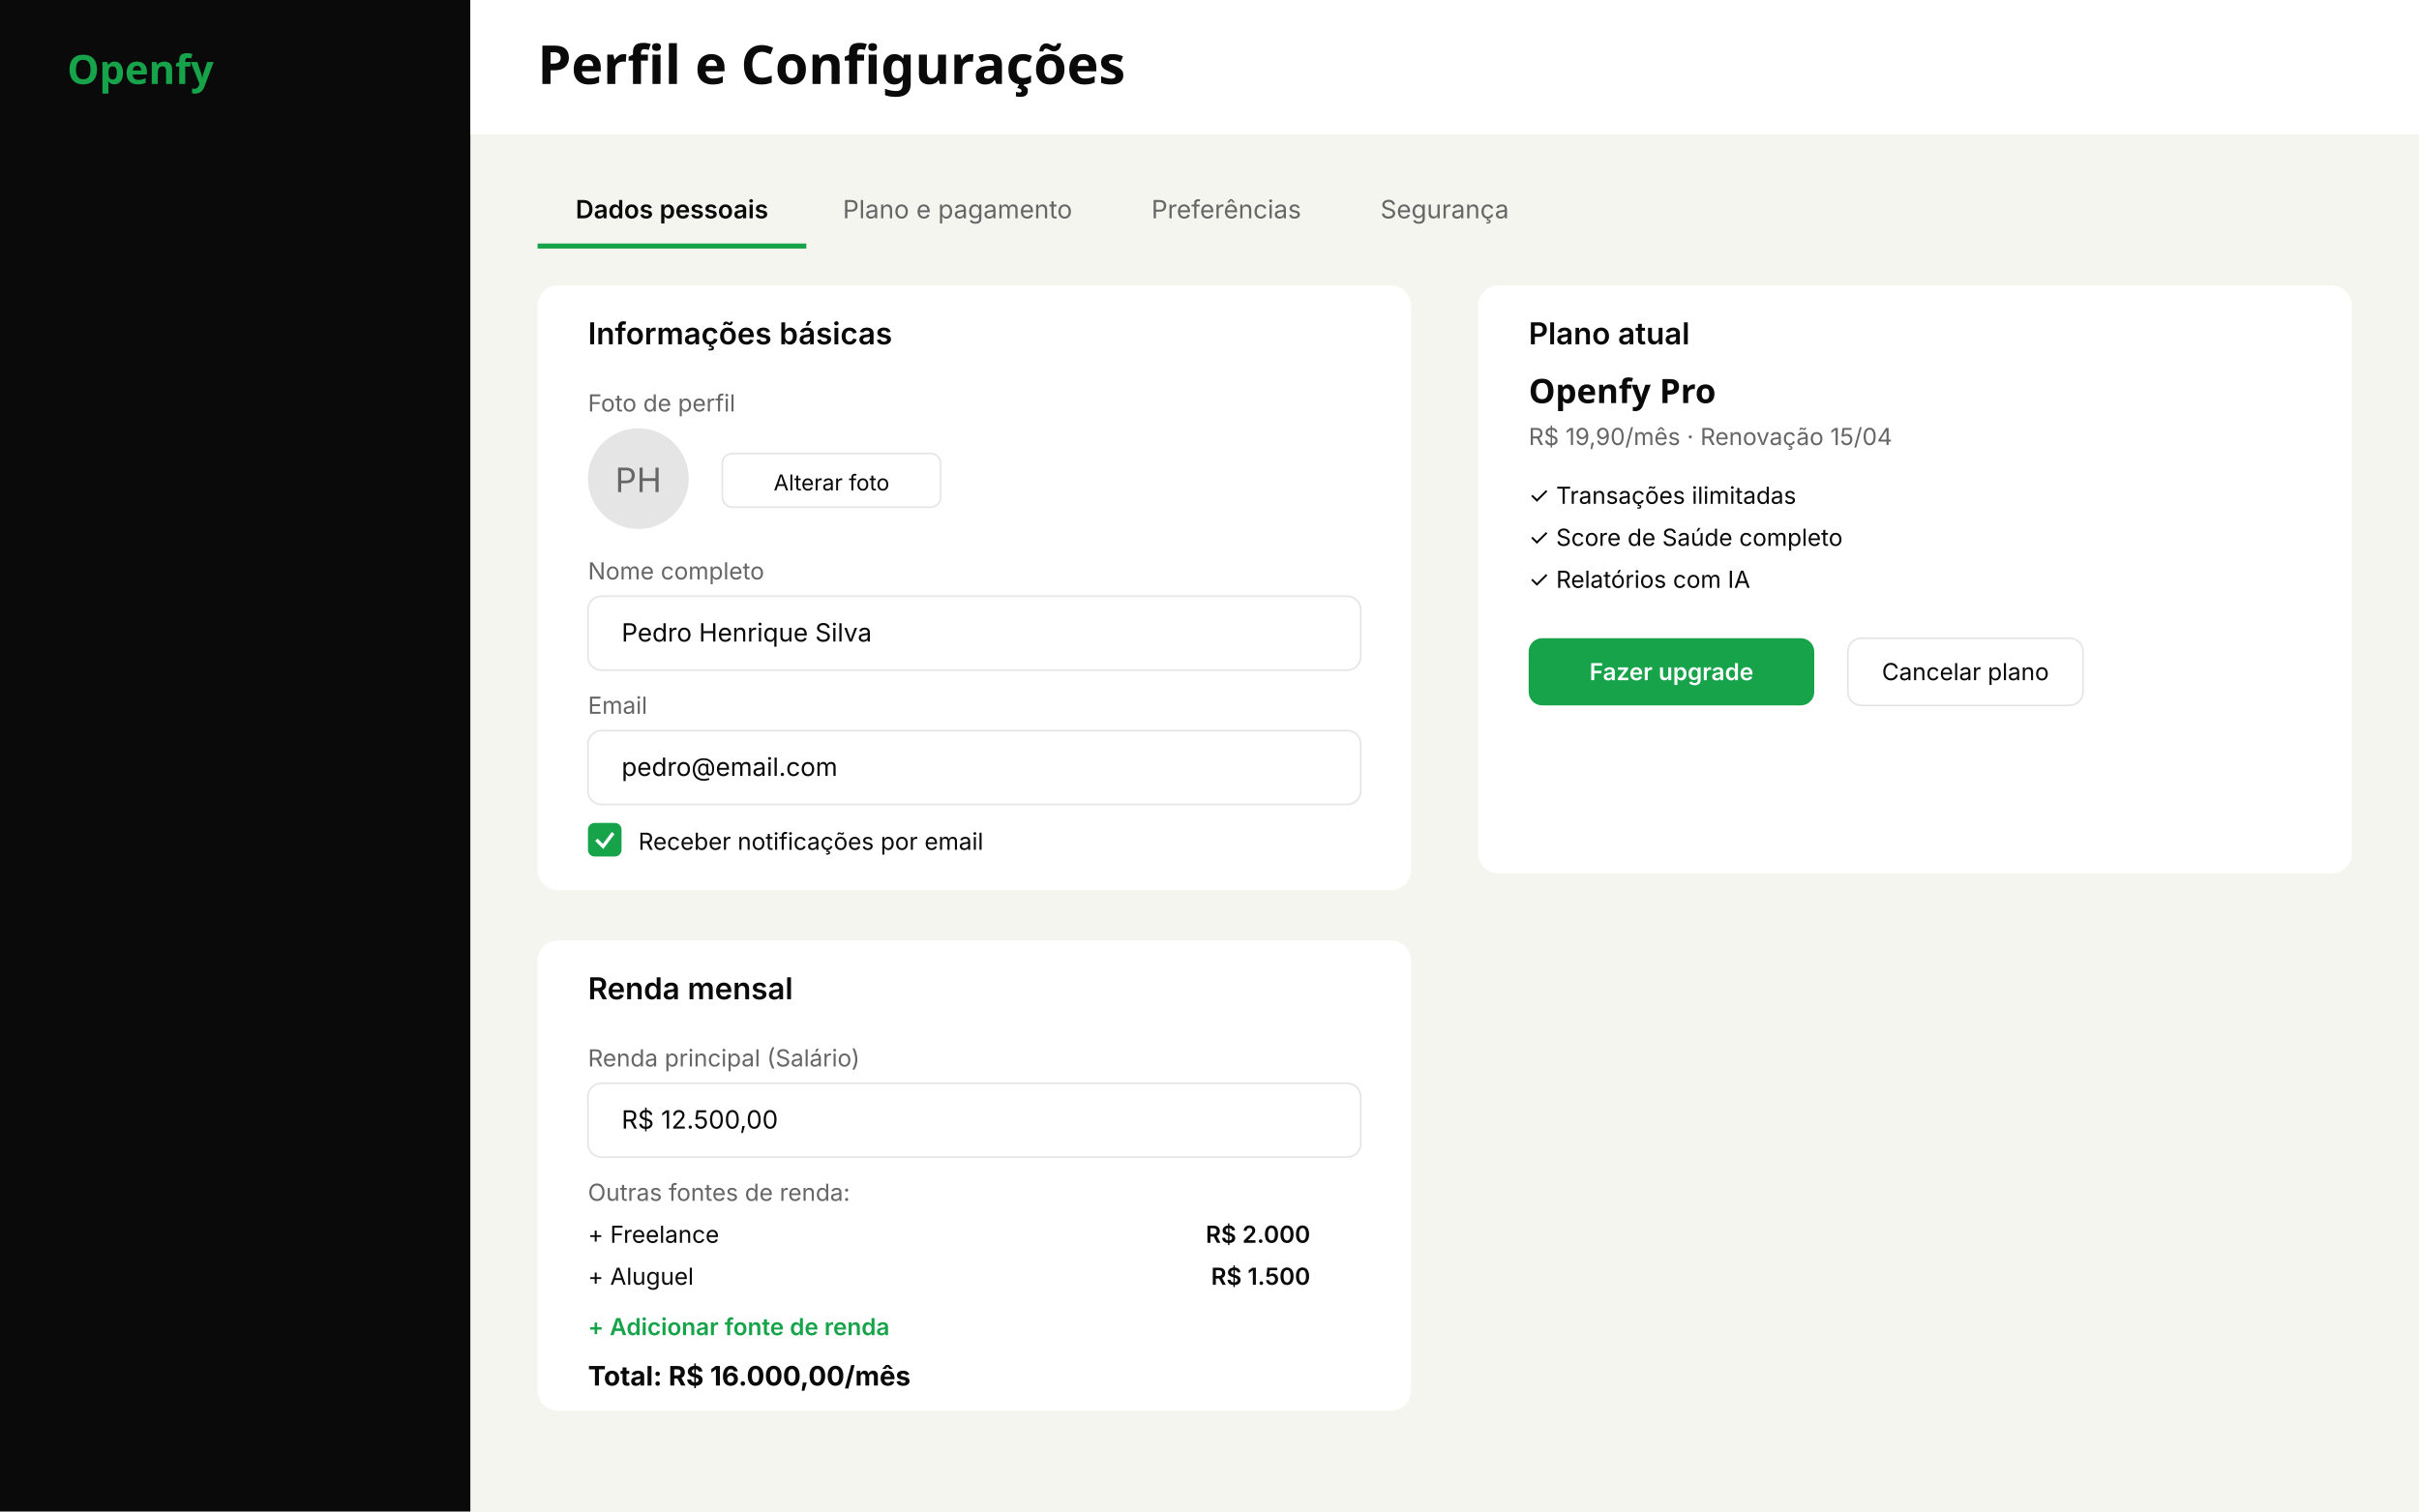
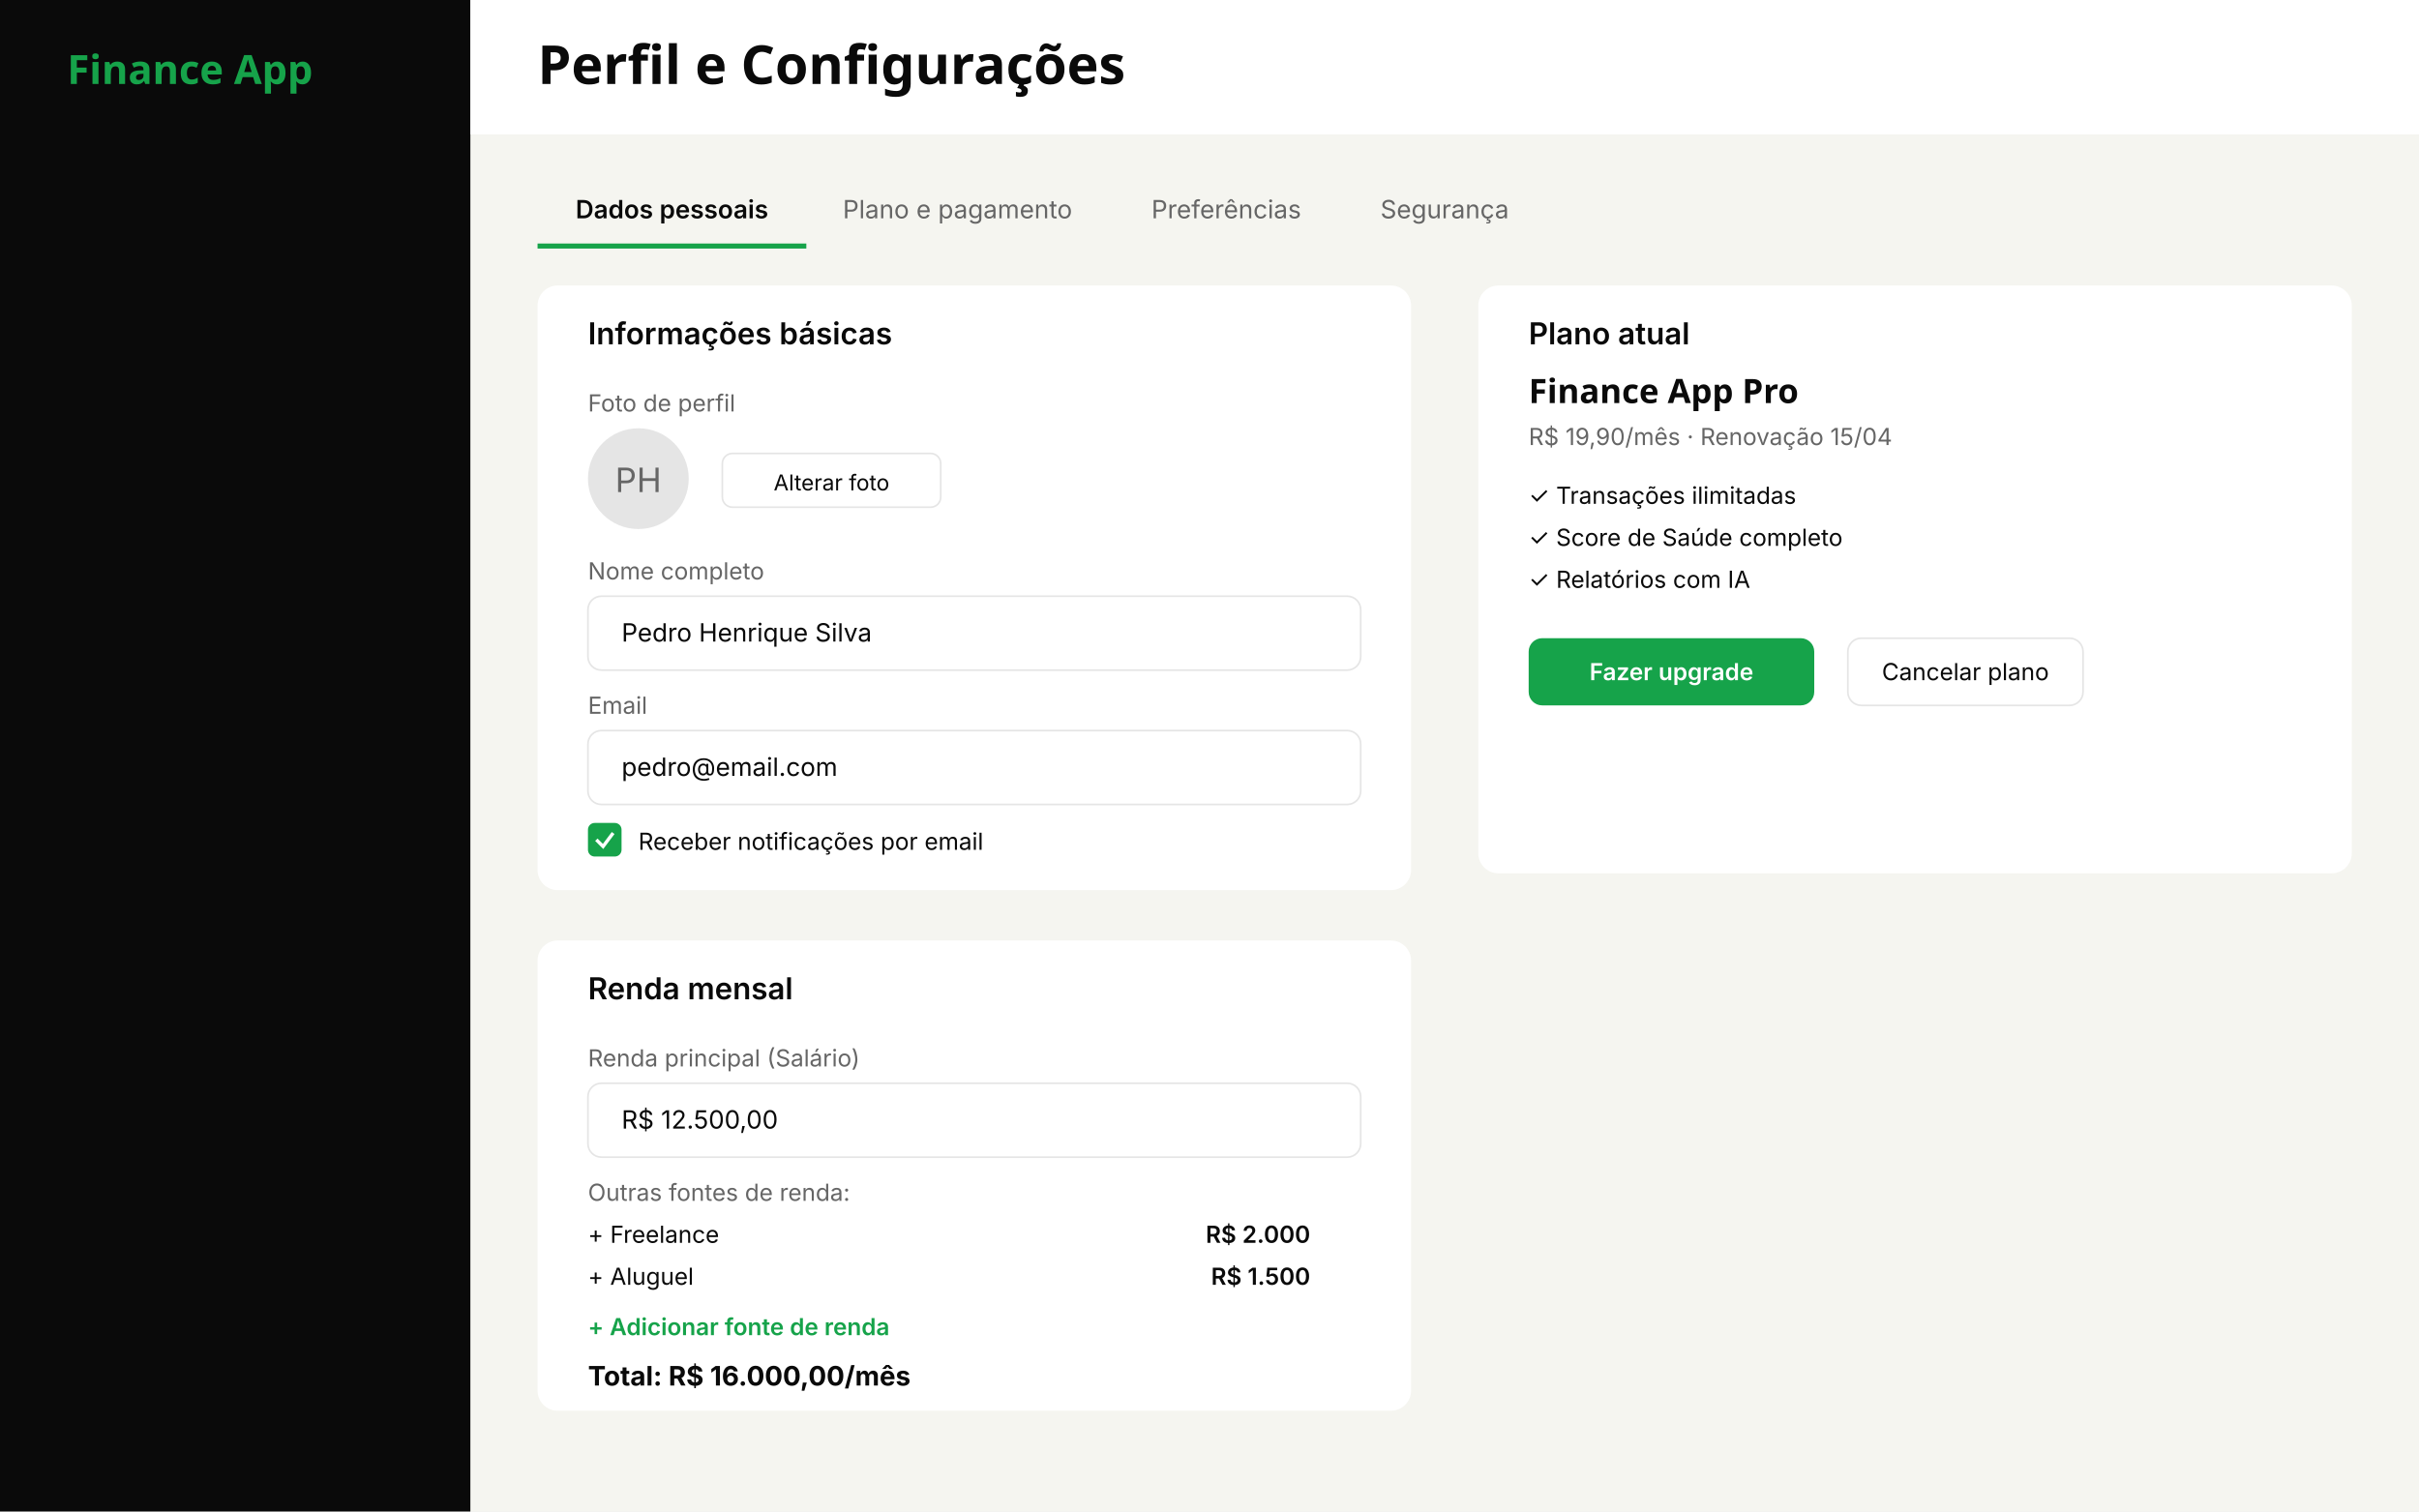
<svg xmlns="http://www.w3.org/2000/svg" width="1440" height="900">
  <rect width="1440" height="900" fill="#F5F5F0" />
  <rect x="0" y="0" width="280" height="900" fill="#0A0A0A" />
-   <text x="40" y="50" font-family="DM Sans" font-size="24" font-weight="700" fill="#16A34A">Openfy</text>
+   <text x="40" y="50" font-family="DM Sans" font-size="24" font-weight="700" fill="#16A34A">Finance App</text>
  <rect x="280" y="0" width="1160" height="80" fill="#FFFFFF" />
  <text x="320" y="50" font-family="DM Sans" font-size="32" font-weight="700" fill="#0A0A0A">Perfil e Configurações</text>
  <rect x="320" y="100" width="160" height="48" rx="0" fill="transparent" />
  <text x="400" y="130" font-family="Inter" font-size="15" font-weight="600" fill="#0A0A0A" text-anchor="middle">Dados pessoais</text>
  <rect x="320" y="145" width="160" height="3" fill="#16A34A" />
  <rect x="480" y="100" width="180" height="48" fill="transparent" />
  <text x="570" y="130" font-family="Inter" font-size="15" fill="#666666" text-anchor="middle">Plano e pagamento</text>
  <rect x="660" y="100" width="140" height="48" fill="transparent" />
  <text x="730" y="130" font-family="Inter" font-size="15" fill="#666666" text-anchor="middle">Preferências</text>
  <rect x="800" y="100" width="120" height="48" fill="transparent" />
  <text x="860" y="130" font-family="Inter" font-size="15" fill="#666666" text-anchor="middle">Segurança</text>
  <rect x="320" y="170" width="520" height="360" rx="12" fill="#FFFFFF" />
  <text x="350" y="205" font-family="Inter" font-size="18" font-weight="600" fill="#0A0A0A">Informações básicas</text>
  <text x="350" y="245" font-family="Inter" font-size="14" fill="#666666">Foto de perfil</text>
  <circle cx="380" cy="285" r="30" fill="#E5E5E5" />
  <text x="380" y="293" font-family="Inter" font-size="20" fill="#666666" text-anchor="middle">PH</text>
  <rect x="430" y="270" width="130" height="32" rx="6" fill="#FFFFFF" stroke="#E5E5E5" stroke-width="1" />
  <text x="495" y="292" font-family="Inter" font-size="13" fill="#0A0A0A" text-anchor="middle">Alterar foto</text>
  <text x="350" y="345" font-family="Inter" font-size="14" fill="#666666">Nome completo</text>
  <rect x="350" y="355" width="460" height="44" rx="8" fill="#FFFFFF" stroke="#E5E5E5" stroke-width="1" />
  <text x="370" y="382" font-family="Inter" font-size="15" fill="#0A0A0A">Pedro Henrique Silva</text>
  <text x="350" y="425" font-family="Inter" font-size="14" fill="#666666">Email</text>
  <rect x="350" y="435" width="460" height="44" rx="8" fill="#FFFFFF" stroke="#E5E5E5" stroke-width="1" />
  <text x="370" y="462" font-family="Inter" font-size="15" fill="#0A0A0A">pedro@email.com</text>
  <rect x="350" y="490" width="20" height="20" rx="4" fill="#16A34A" />
  <path d="M 355 500 L 359 504 L 365 496" stroke="#FFFFFF" stroke-width="2" fill="none" />
  <text x="380" y="506" font-family="Inter" font-size="14" fill="#0A0A0A">Receber notificações por email</text>
  <rect x="320" y="560" width="520" height="280" rx="12" fill="#FFFFFF" />
  <text x="350" y="595" font-family="Inter" font-size="18" font-weight="600" fill="#0A0A0A">Renda mensal</text>
  <text x="350" y="635" font-family="Inter" font-size="14" fill="#666666">Renda principal (Salário)</text>
  <rect x="350" y="645" width="460" height="44" rx="8" fill="#FFFFFF" stroke="#E5E5E5" stroke-width="1" />
  <text x="370" y="672" font-family="Inter" font-size="15" fill="#0A0A0A">R$ 12.500,00</text>
  <text x="350" y="715" font-family="Inter" font-size="14" fill="#666666">Outras fontes de renda:</text>
  <text x="350" y="740" font-family="Inter" font-size="14" fill="#0A0A0A">+ Freelance</text>
  <text x="780" y="740" font-family="Inter" font-size="14" font-weight="600" fill="#0A0A0A" text-anchor="end">R$ 2.000</text>
  <text x="350" y="765" font-family="Inter" font-size="14" fill="#0A0A0A">+ Aluguel</text>
  <text x="780" y="765" font-family="Inter" font-size="14" font-weight="600" fill="#0A0A0A" text-anchor="end">R$ 1.500</text>
  <text x="350" y="795" font-family="Inter" font-size="14" font-weight="600" fill="#16A34A">+ Adicionar fonte de renda</text>
  <text x="350" y="825" font-family="Inter" font-size="16" font-weight="700" fill="#0A0A0A">Total: R$ 16.000,00/mês</text>
  <rect x="880" y="170" width="520" height="350" rx="12" fill="#FFFFFF" />
  <text x="910" y="205" font-family="Inter" font-size="18" font-weight="600" fill="#0A0A0A">Plano atual</text>
-   <text x="910" y="240" font-family="DM Sans" font-size="20" font-weight="700" fill="#0A0A0A">Openfy Pro</text>
+   <text x="910" y="240" font-family="DM Sans" font-size="20" font-weight="700" fill="#0A0A0A">Finance App Pro</text>
  <text x="910" y="265" font-family="Inter" font-size="14" fill="#666666">R$ 19,90/mês · Renovação 15/04</text>
  <text x="910" y="300" font-family="Inter" font-size="14" fill="#0A0A0A">✓ Transações ilimitadas</text>
  <text x="910" y="325" font-family="Inter" font-size="14" fill="#0A0A0A">✓ Score de Saúde completo</text>
  <text x="910" y="350" font-family="Inter" font-size="14" fill="#0A0A0A">✓ Relatórios com IA</text>
  <rect x="910" y="380" width="170" height="40" rx="8" fill="#16A34A" />
  <text x="995" y="405" font-family="Inter" font-size="14" font-weight="600" fill="#FFFFFF" text-anchor="middle">Fazer upgrade</text>
  <rect x="1100" y="380" width="140" height="40" rx="8" fill="#FFFFFF" stroke="#E5E5E5" stroke-width="1" />
  <text x="1170" y="405" font-family="Inter" font-size="14" fill="#0A0A0A" text-anchor="middle">Cancelar plano</text>
</svg>
